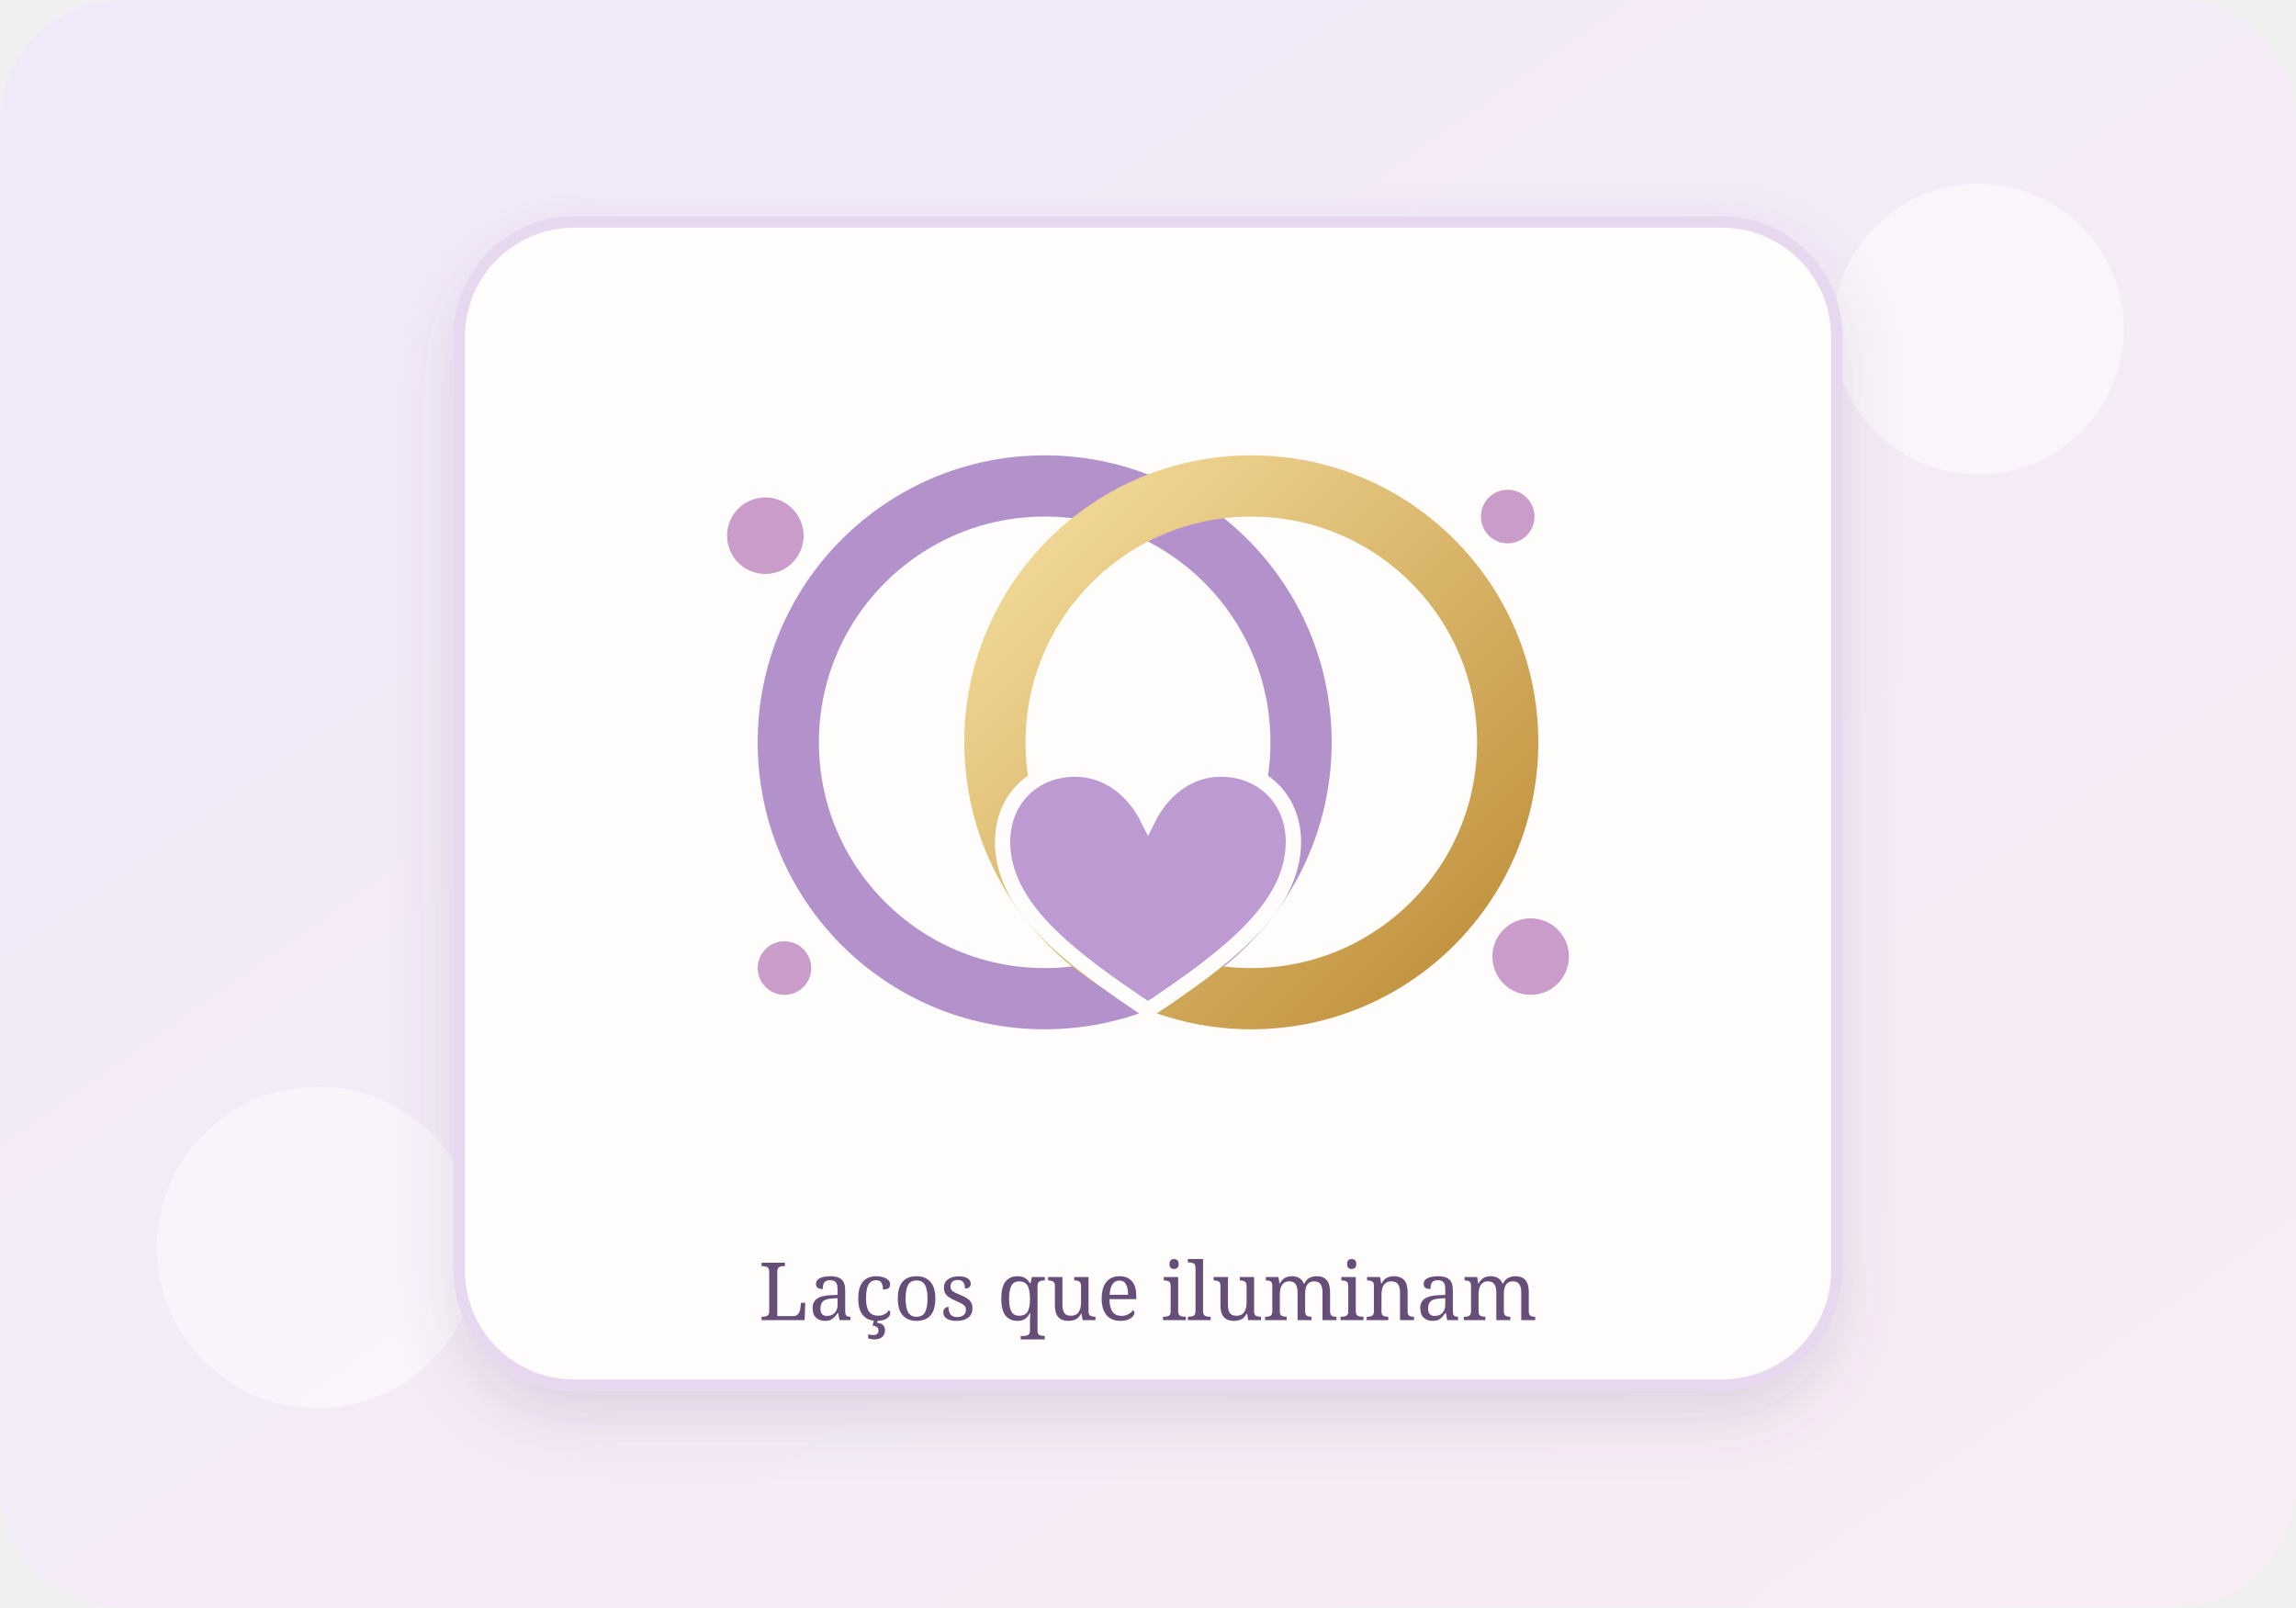
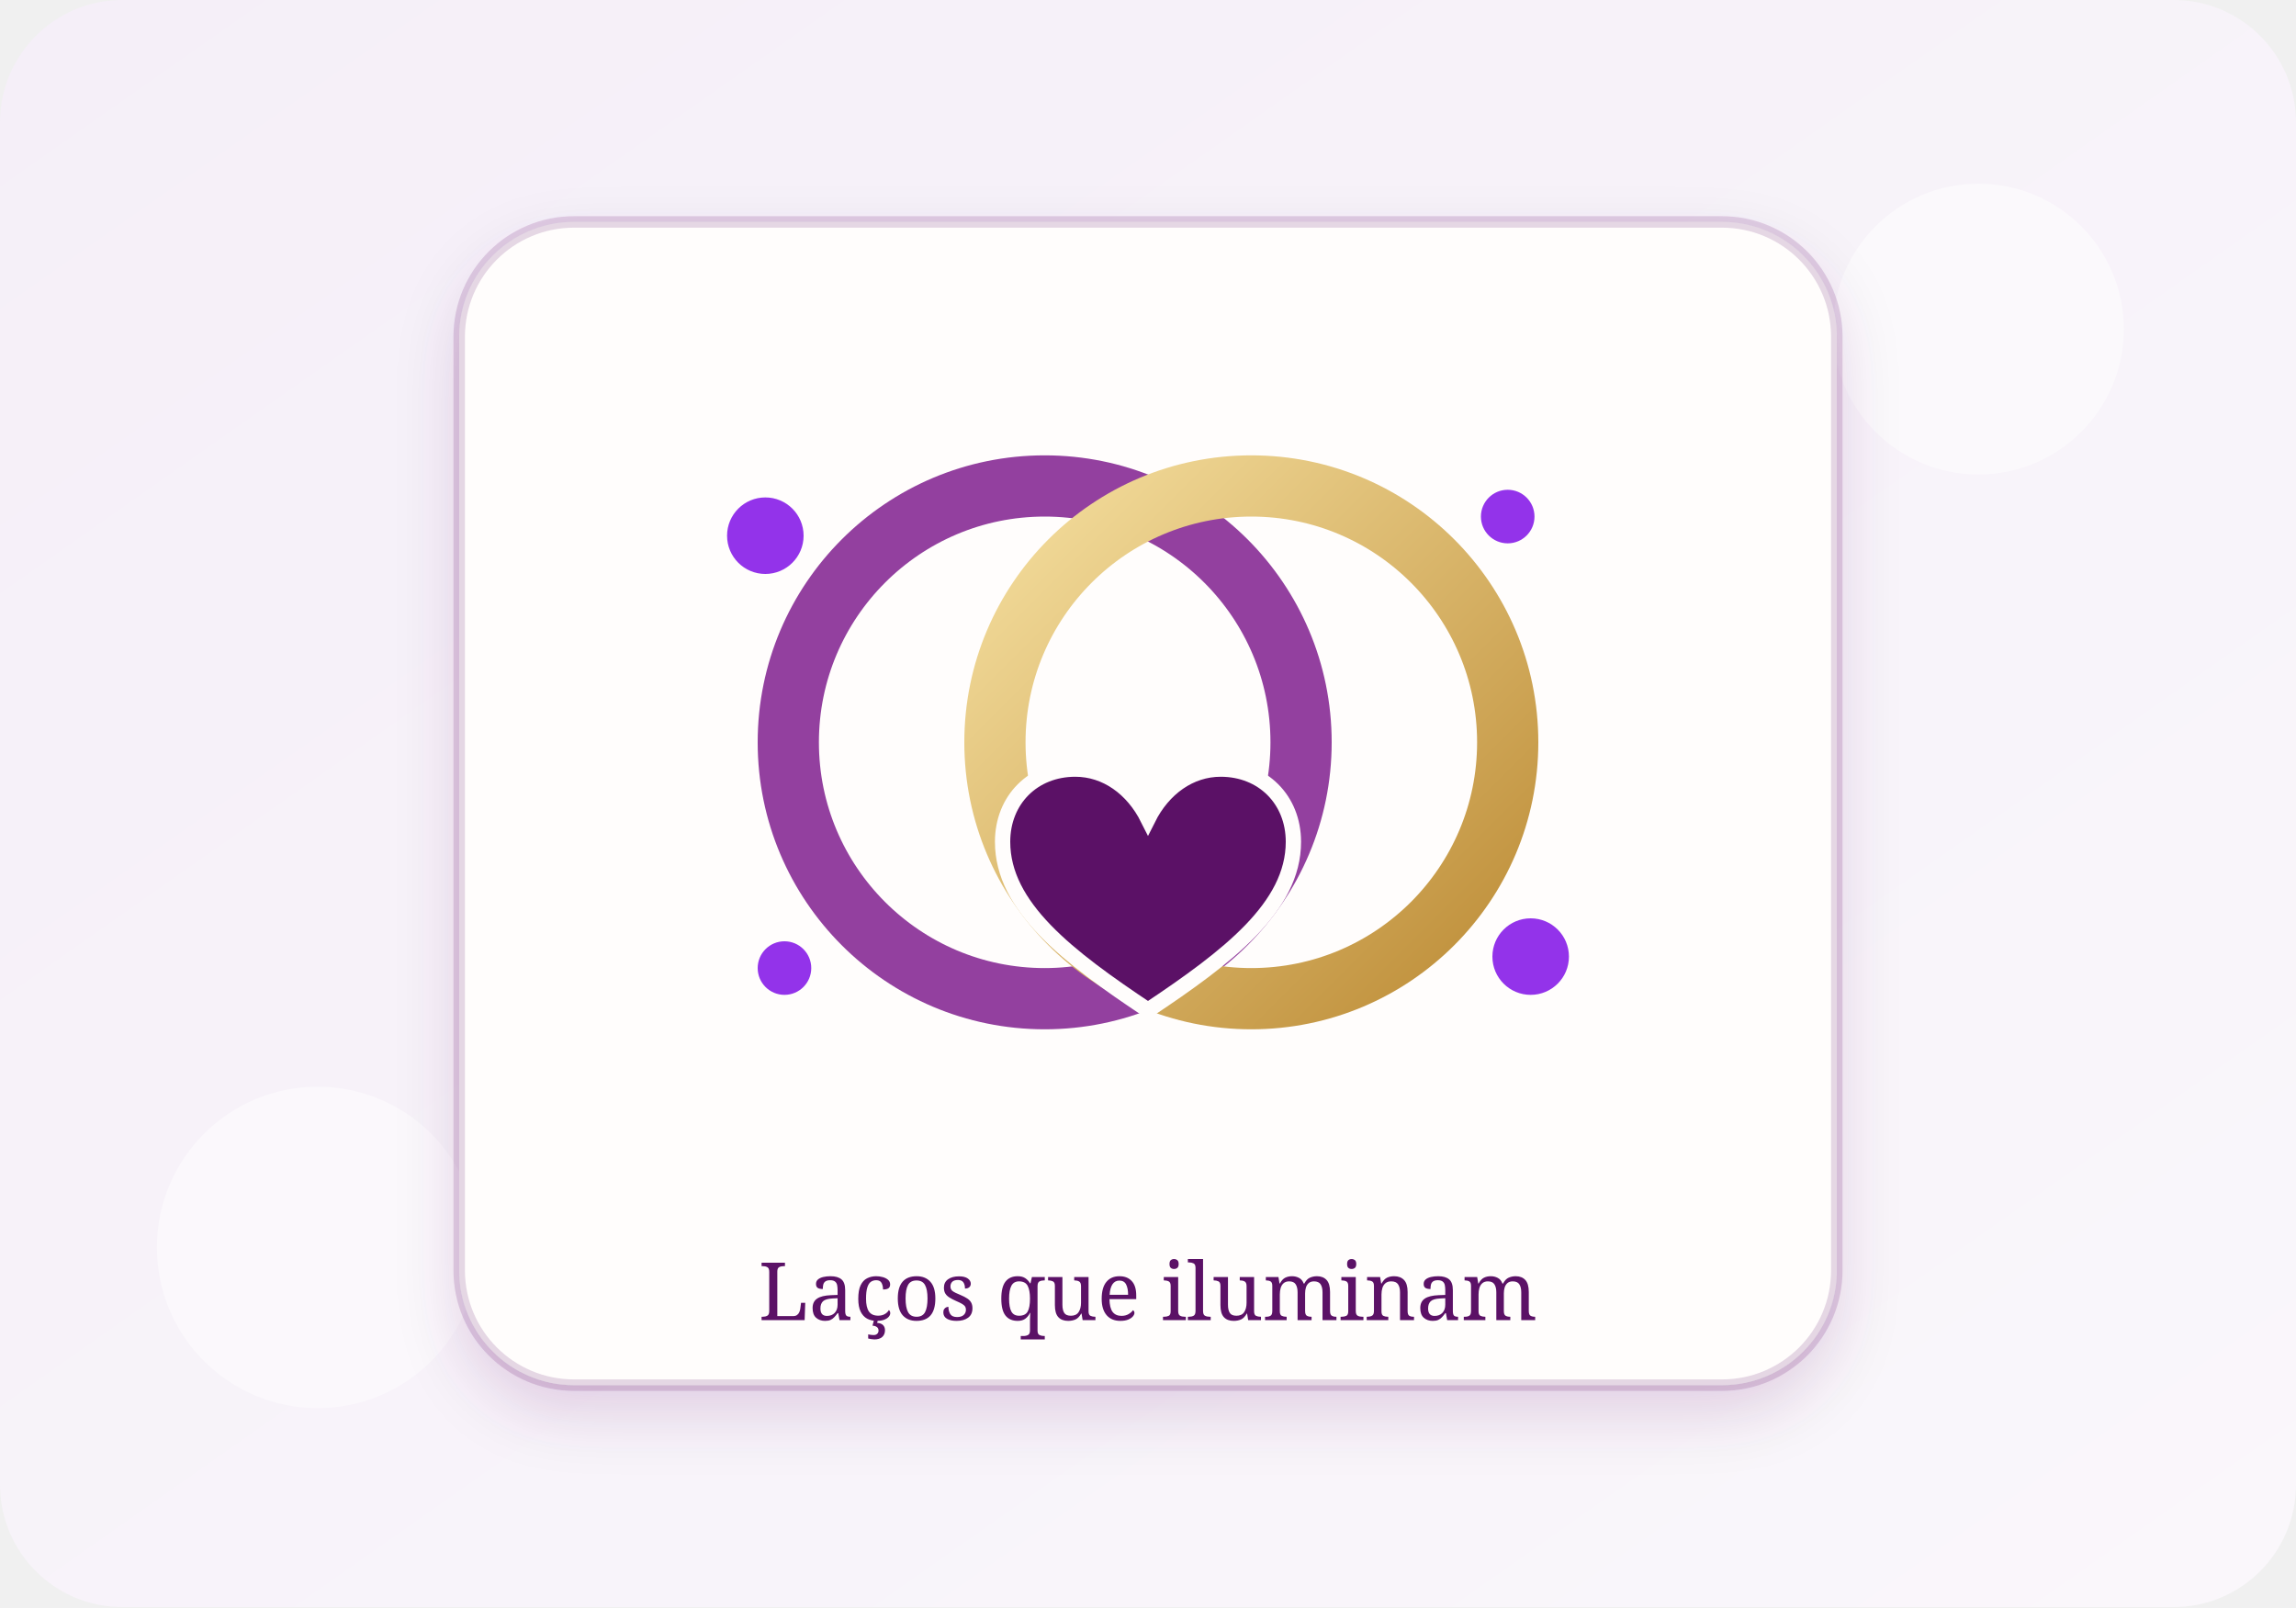
<svg xmlns="http://www.w3.org/2000/svg" width="600" height="420" viewBox="0 0 600 420" role="img" aria-labelledby="title desc">
  <defs>
    <linearGradient id="bg" x1="0" y1="0" x2="1" y2="1">
-       <stop stop-color="#f1e9fa" />
-       <stop offset="1" stop-color="#f8edf5" />
+       <stop stop-color="#f5eff8" />
+       <stop offset="1" stop-color="#faf7fb" />
    </linearGradient>
    <linearGradient id="gold" x1="0" y1="0" x2="1" y2="1">
      <stop stop-color="#f5df9f" />
      <stop offset="1" stop-color="#bd8c36" />
    </linearGradient>
    <filter id="shadow" x="-20%" y="-20%" width="140%" height="140%">
-       <feDropShadow dx="0" dy="7" stdDeviation="8" flood-color="#674c72" flood-opacity=".16" />
+       <feDropShadow dx="0" dy="7" stdDeviation="8" flood-color="#5b1166" flood-opacity=".16" />
    </filter>
  </defs>
  <rect width="600" height="420" rx="32" fill="url(#bg)" />
  <circle cx="83" cy="326" r="42" fill="#fff" opacity=".45" />
  <circle cx="517" cy="86" r="38" fill="#fff" opacity=".48" />
  <g fill="url(#gold)">
    <path d="M157 112l6 14 14 6-14 6-6 14-6-14-14-6 14-6z" />
    <path d="M442 293l5 12 12 5-12 5-5 12-5-12-12-5 12-5z" />
    <circle cx="444" cy="124" r="5" />
    <circle cx="161" cy="284" r="4" />
  </g>
  <g filter="url(#shadow)">
-     <rect x="120" y="58" width="360" height="304" rx="30" fill="#fffdfc" stroke="#e7d8ef" stroke-width="3" />
+     <rect x="120" y="58" width="360" height="304" rx="30" fill="#fffdfc" stroke="#5b1166" stroke-opacity=".16" stroke-width="3" />
  </g>
-   <circle cx="273" cy="194" r="67" fill="none" stroke="#b392cc" stroke-width="16" />
+   <circle cx="273" cy="194" r="67" fill="none" stroke="#93409f" stroke-width="16" />
  <circle cx="327" cy="194" r="67" fill="none" stroke="url(#gold)" stroke-width="16" />
-   <path d="M300 264c-21-14-38-27-38-44 0-11 8-19 19-19 8 0 15 5 19 13 4-8 11-13 19-13 11 0 19 8 19 19 0 17-17 30-38 44z" fill="#bd9bd2" stroke="#fffdfc" stroke-width="4" />
-   <g fill="#c99cc9" stroke="#fffdfc" stroke-width="4">
+   <path d="M300 264c-21-14-38-27-38-44 0-11 8-19 19-19 8 0 15 5 19 13 4-8 11-13 19-13 11 0 19 8 19 19 0 17-17 30-38 44z" fill="#5b1166" stroke="#fffdfc" stroke-width="4" />
+   <g fill="#9333ea" stroke="#fffdfc" stroke-width="4">
    <circle cx="200" cy="140" r="12" />
    <circle cx="400" cy="250" r="12" />
    <circle cx="205" cy="253" r="9" />
    <circle cx="394" cy="135" r="9" />
  </g>
  <path d="M191 318h218" stroke="url(#gold)" stroke-width="3" stroke-linecap="round" />
-   <text x="300" y="345" text-anchor="middle" fill="#674e78" font-family="Georgia,serif" font-size="21">Laços que iluminam</text>
+   <text x="300" y="345" text-anchor="middle" fill="#5b1166" font-family="Georgia,serif" font-size="21">Laços que iluminam</text>
</svg>
